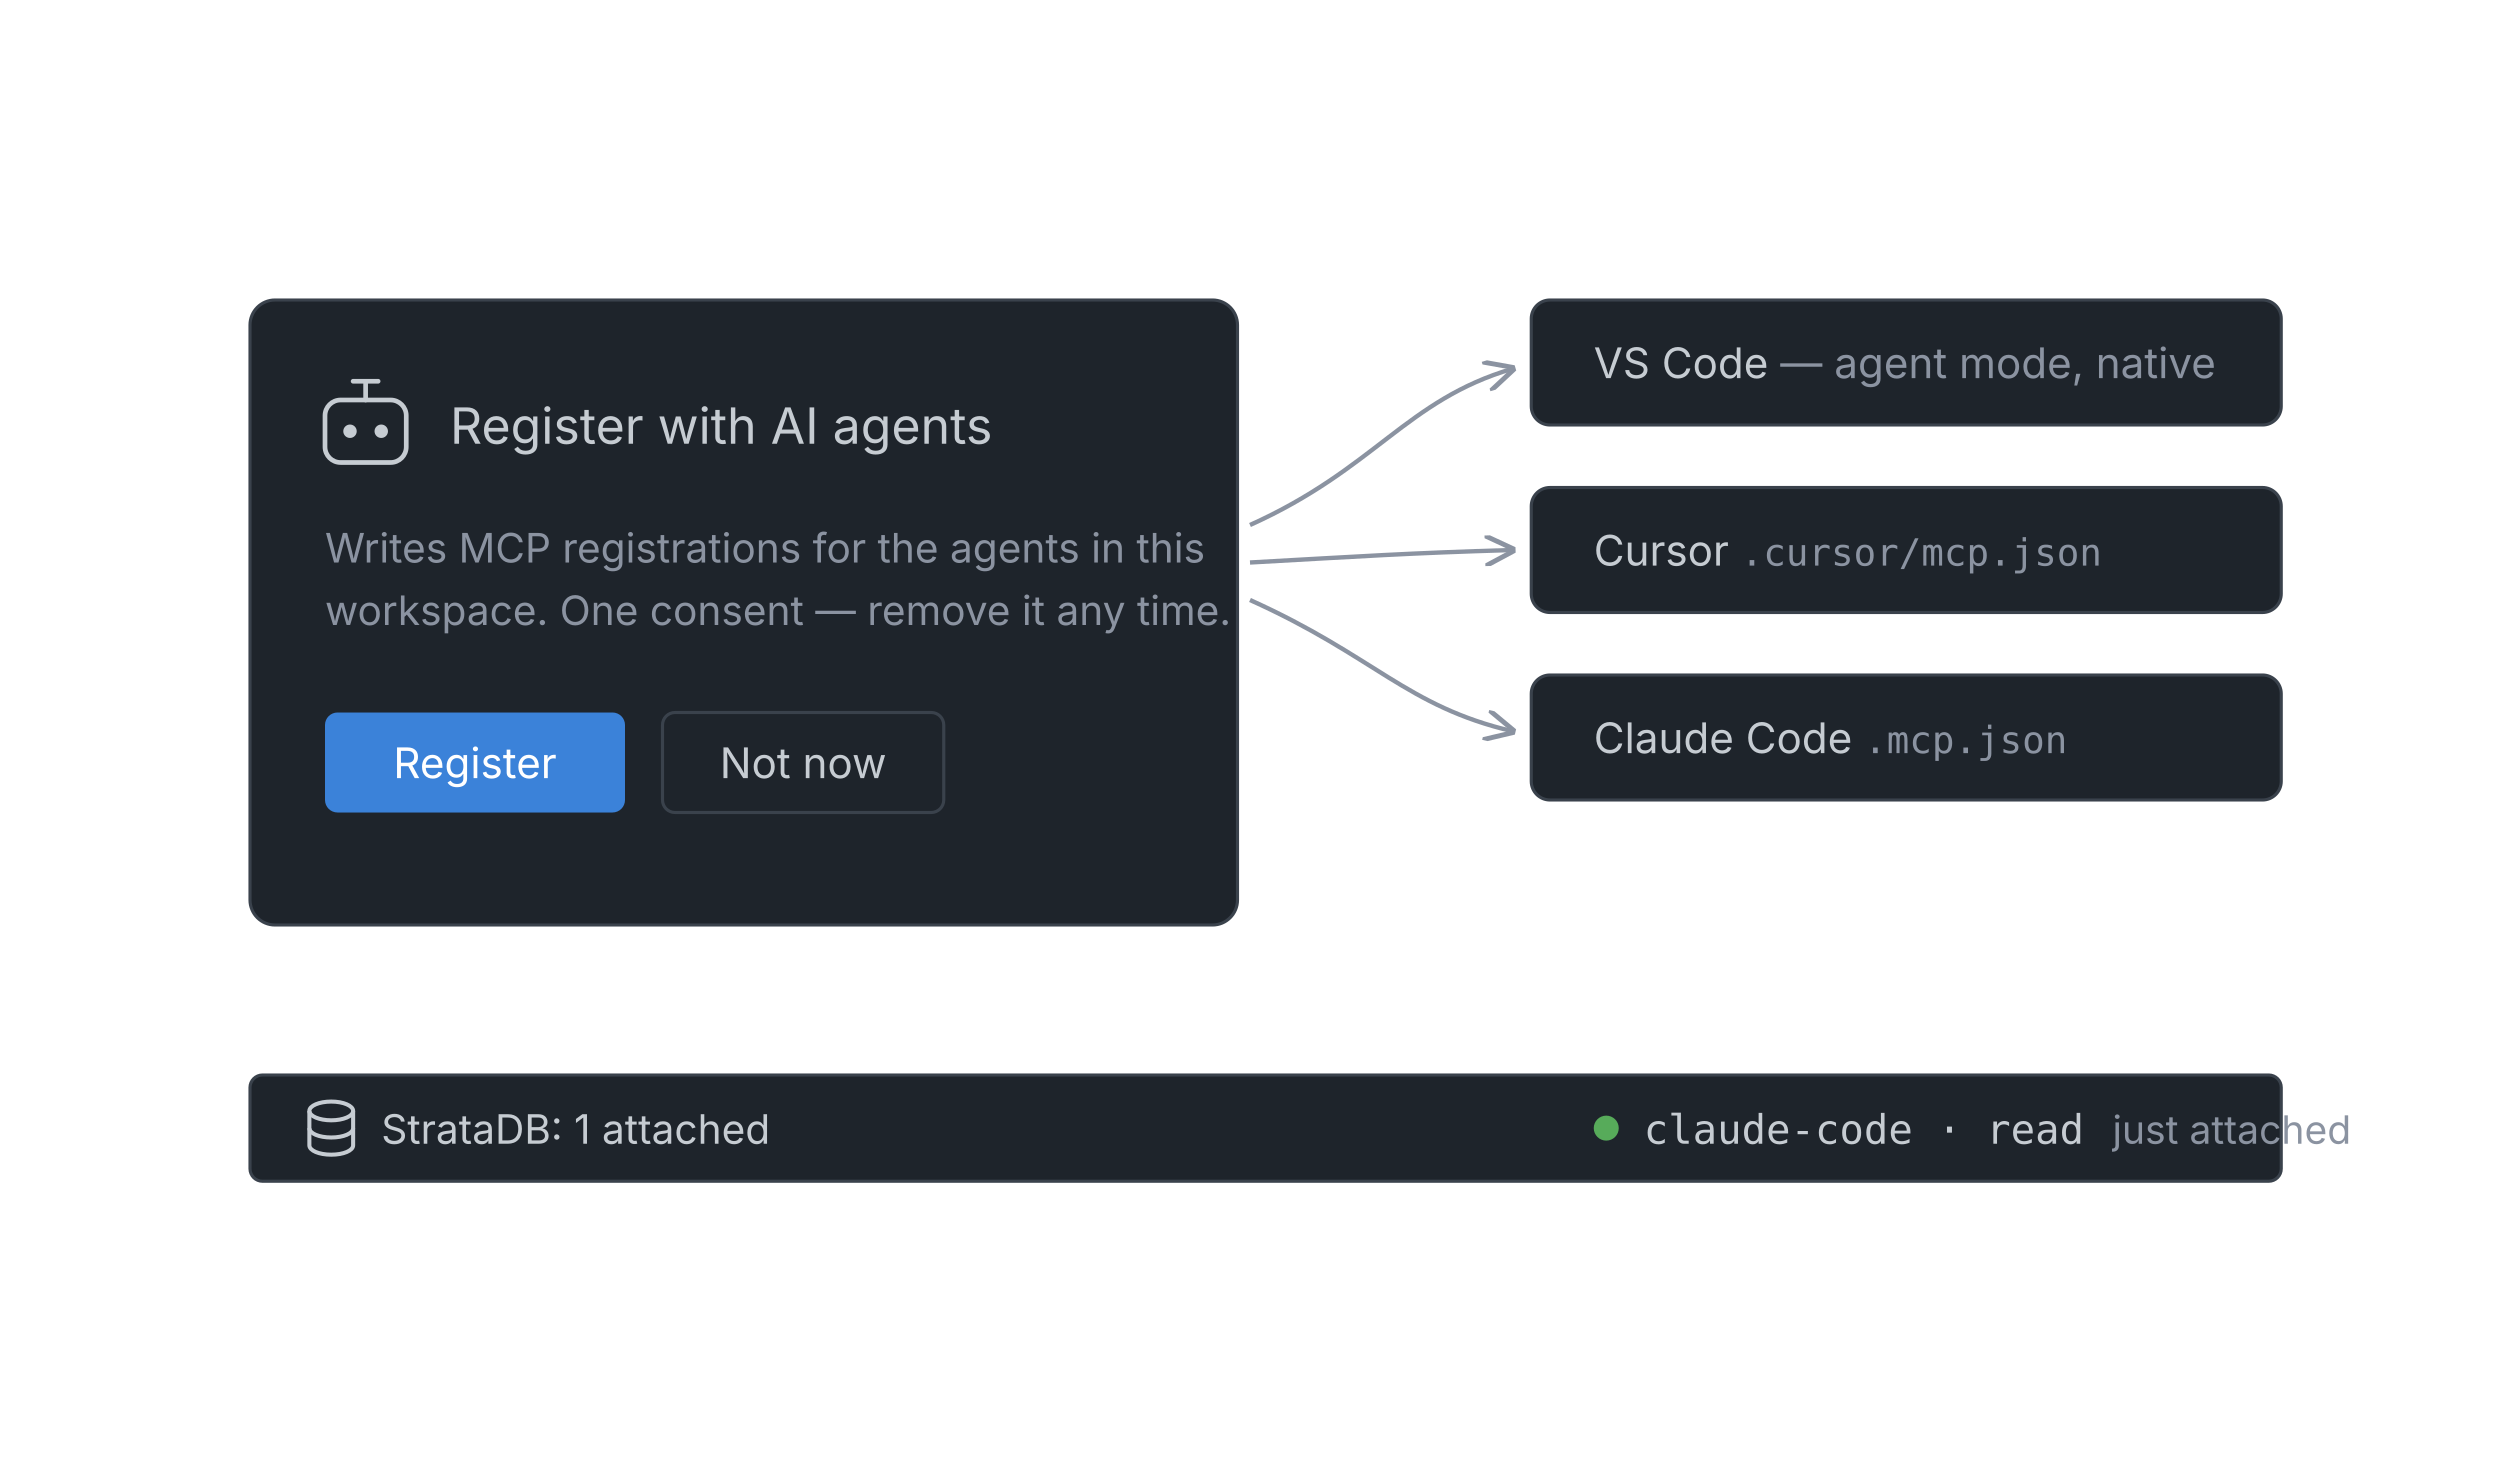
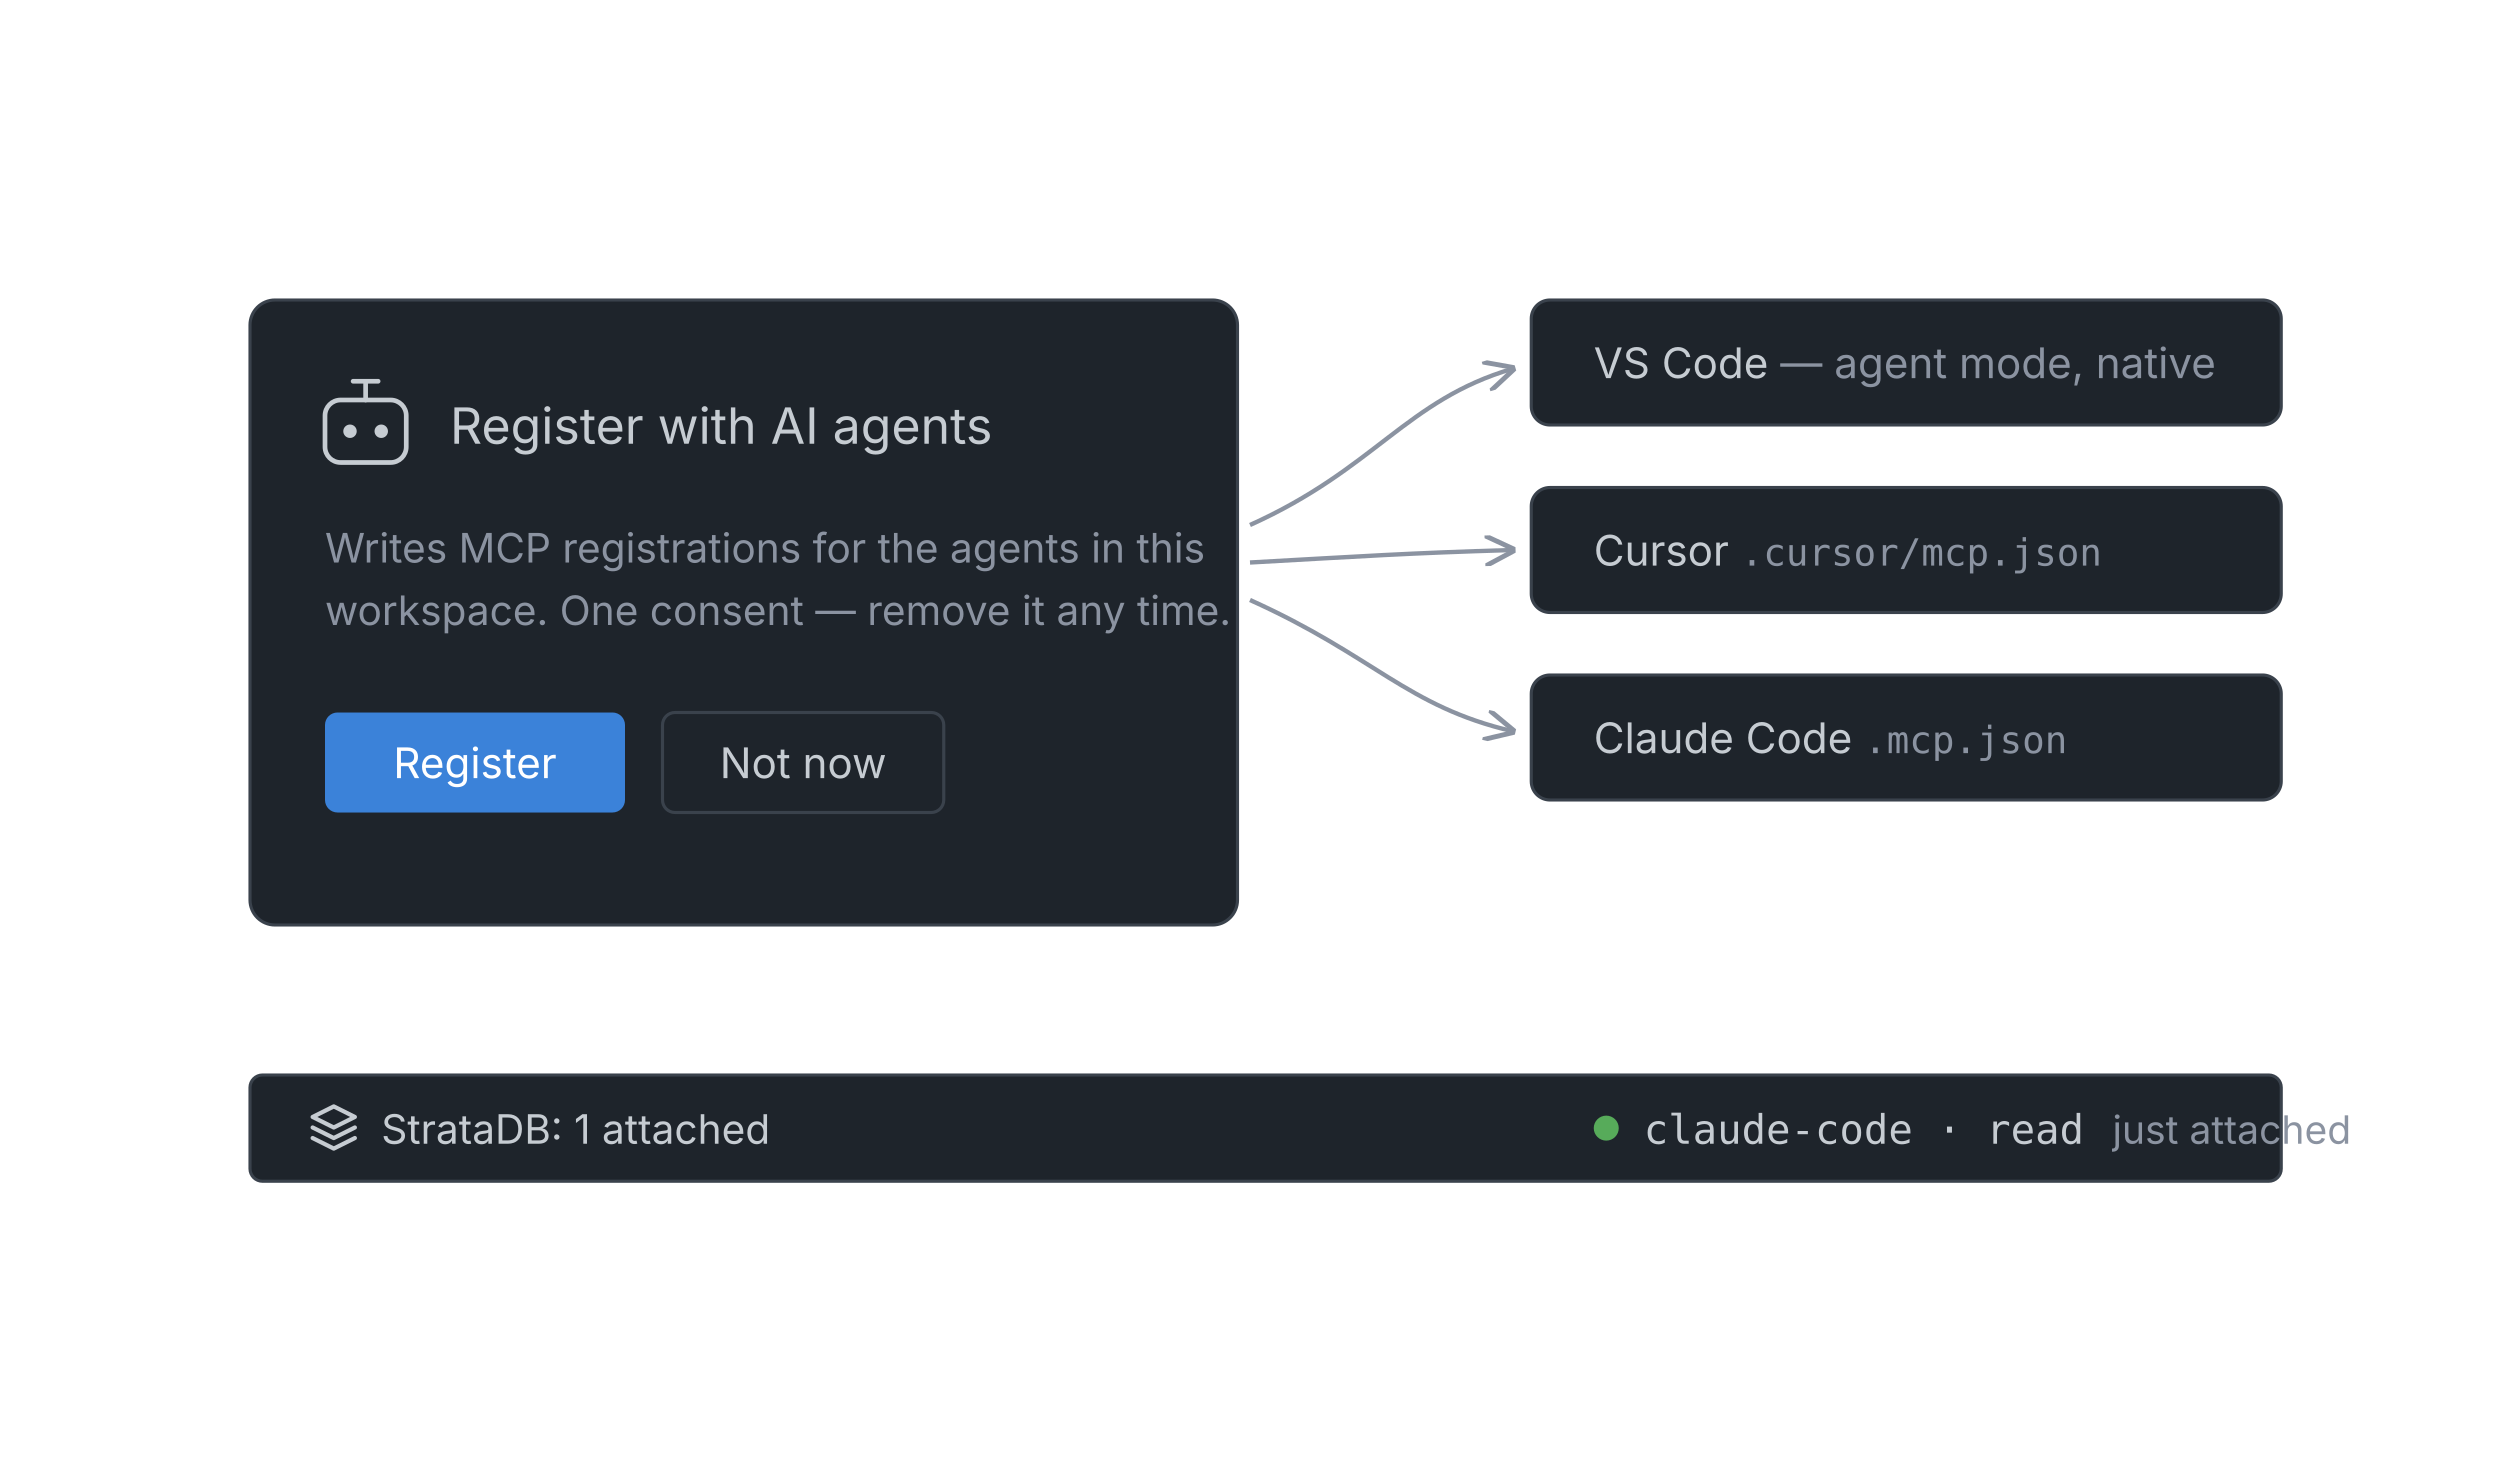
<svg xmlns="http://www.w3.org/2000/svg" viewBox="0 0 800 470" font-family="-apple-system, 'Segoe UI', system-ui, sans-serif">
  <defs>
    <marker id="arrow2" viewBox="0 0 10 10" refX="9" refY="5" markerWidth="7" markerHeight="7" orient="auto-start-reverse">
      <path d="M0 0L10 5L0 10" fill="none" stroke="var(--vscode-descriptionForeground, #8b93a1)" stroke-width="1.6" stroke-linejoin="round" />
    </marker>
  </defs>
  <rect x="80" y="96" width="316" height="200" rx="8" fill="var(--vscode-editor-background, #1e242b)" stroke="var(--vscode-panel-border, #3a424c)" />
  <g fill="none" stroke="var(--vscode-foreground, #c6ccd2)" stroke-width="1.5" stroke-linecap="round" stroke-linejoin="round">
    <rect x="104" y="128" width="26" height="20" rx="5" />
    <path d="M117 128v-6M113 122h8" />
    <circle cx="112" cy="138" r="1.4" fill="var(--vscode-foreground, #c6ccd2)" />
    <circle cx="122" cy="138" r="1.4" fill="var(--vscode-foreground, #c6ccd2)" />
  </g>
  <text x="144" y="142" font-size="16" fill="var(--vscode-foreground, #c6ccd2)">Register with AI agents</text>
  <text x="104" y="180" font-size="13" fill="var(--vscode-descriptionForeground, #8b93a1)">Writes MCP registrations for the agents in this</text>
  <text x="104" y="200" font-size="13" fill="var(--vscode-descriptionForeground, #8b93a1)">workspace. One consent — remove it any time.</text>
  <rect x="104" y="228" width="96" height="32" rx="4" fill="var(--vscode-button-background, #3b82d9)" />
  <text x="152" y="249" font-size="13.5" text-anchor="middle" fill="var(--vscode-button-foreground, #ffffff)">Register</text>
  <rect x="212" y="228" width="90" height="32" rx="4" fill="none" stroke="var(--vscode-panel-border, #3a424c)" />
  <text x="257" y="249" font-size="13.5" text-anchor="middle" fill="var(--vscode-foreground, #c6ccd2)">Not now</text>
  <g font-size="13.5">
    <rect x="490" y="96" width="240" height="40" rx="6" fill="var(--vscode-editor-background, #1e242b)" stroke="var(--vscode-panel-border, #3a424c)" />
    <text x="510" y="121" fill="var(--vscode-foreground, #c6ccd2)">VS Code <tspan fill="var(--vscode-descriptionForeground, #8b93a1)">— agent mode, native</tspan>
    </text>
    <rect x="490" y="156" width="240" height="40" rx="6" fill="var(--vscode-editor-background, #1e242b)" stroke="var(--vscode-panel-border, #3a424c)" />
    <text x="510" y="181" fill="var(--vscode-foreground, #c6ccd2)">Cursor <tspan font-family="'SF Mono', Menlo, Consolas, monospace" font-size="12" fill="var(--vscode-descriptionForeground, #8b93a1)">.cursor/mcp.json</tspan>
    </text>
    <rect x="490" y="216" width="240" height="40" rx="6" fill="var(--vscode-editor-background, #1e242b)" stroke="var(--vscode-panel-border, #3a424c)" />
    <text x="510" y="241" fill="var(--vscode-foreground, #c6ccd2)">Claude Code <tspan font-family="'SF Mono', Menlo, Consolas, monospace" font-size="12" fill="var(--vscode-descriptionForeground, #8b93a1)">.mcp.json</tspan>
    </text>
  </g>
  <g fill="none" stroke="var(--vscode-descriptionForeground, #8b93a1)" stroke-width="1.4">
    <path d="M400 168C440 150 450 128 484 118" marker-end="url(#arrow2)" />
    <path d="M400 180C436 178 450 177 484 176" marker-end="url(#arrow2)" />
    <path d="M400 192C440 210 450 226 484 234" marker-end="url(#arrow2)" />
  </g>
  <rect x="80" y="344" width="650" height="34" rx="4" fill="var(--vscode-editor-background, #1e242b)" stroke="var(--vscode-panel-border, #3a424c)" />
-   <g fill="none" stroke="var(--vscode-foreground, #c6ccd2)" stroke-width="1.3">
-     <ellipse cx="106" cy="355.5" rx="7" ry="3" />
-     <path d="M99 355.5v11c0 1.7 3.1 3 7 3s7-1.3 7-3v-11" />
-     <path d="M99 361c0 1.7 3.1 3 7 3s7-1.3 7-3" />
+   <g fill="none" stroke="var(--vscode-foreground, #c6ccd2)" stroke-width="1.5" stroke-linecap="round" stroke-linejoin="round" transform="translate(96,350) scale(0.9)">
+     <path d="M12 4.5L4.5 8.25L12 12L19.5 8.25Z" />
+     <path d="M4.5 12L12 15.75L19.5 12" />
+     <path d="M4.5 15.75L12 19.5L19.5 15.75" />
  </g>
  <text x="122" y="366" font-size="13" fill="var(--vscode-foreground, #c6ccd2)">StrataDB: 1 attached</text>
  <circle cx="514" cy="361" r="4" fill="var(--vscode-charts-green, #57ab5a)" />
  <text x="526" y="366" font-size="13" font-family="'SF Mono', Menlo, Consolas, monospace" fill="var(--vscode-foreground, #c6ccd2)">claude-code · read</text>
  <text x="676" y="366" font-size="12.5" fill="var(--vscode-descriptionForeground, #8b93a1)">just attached</text>
</svg>
